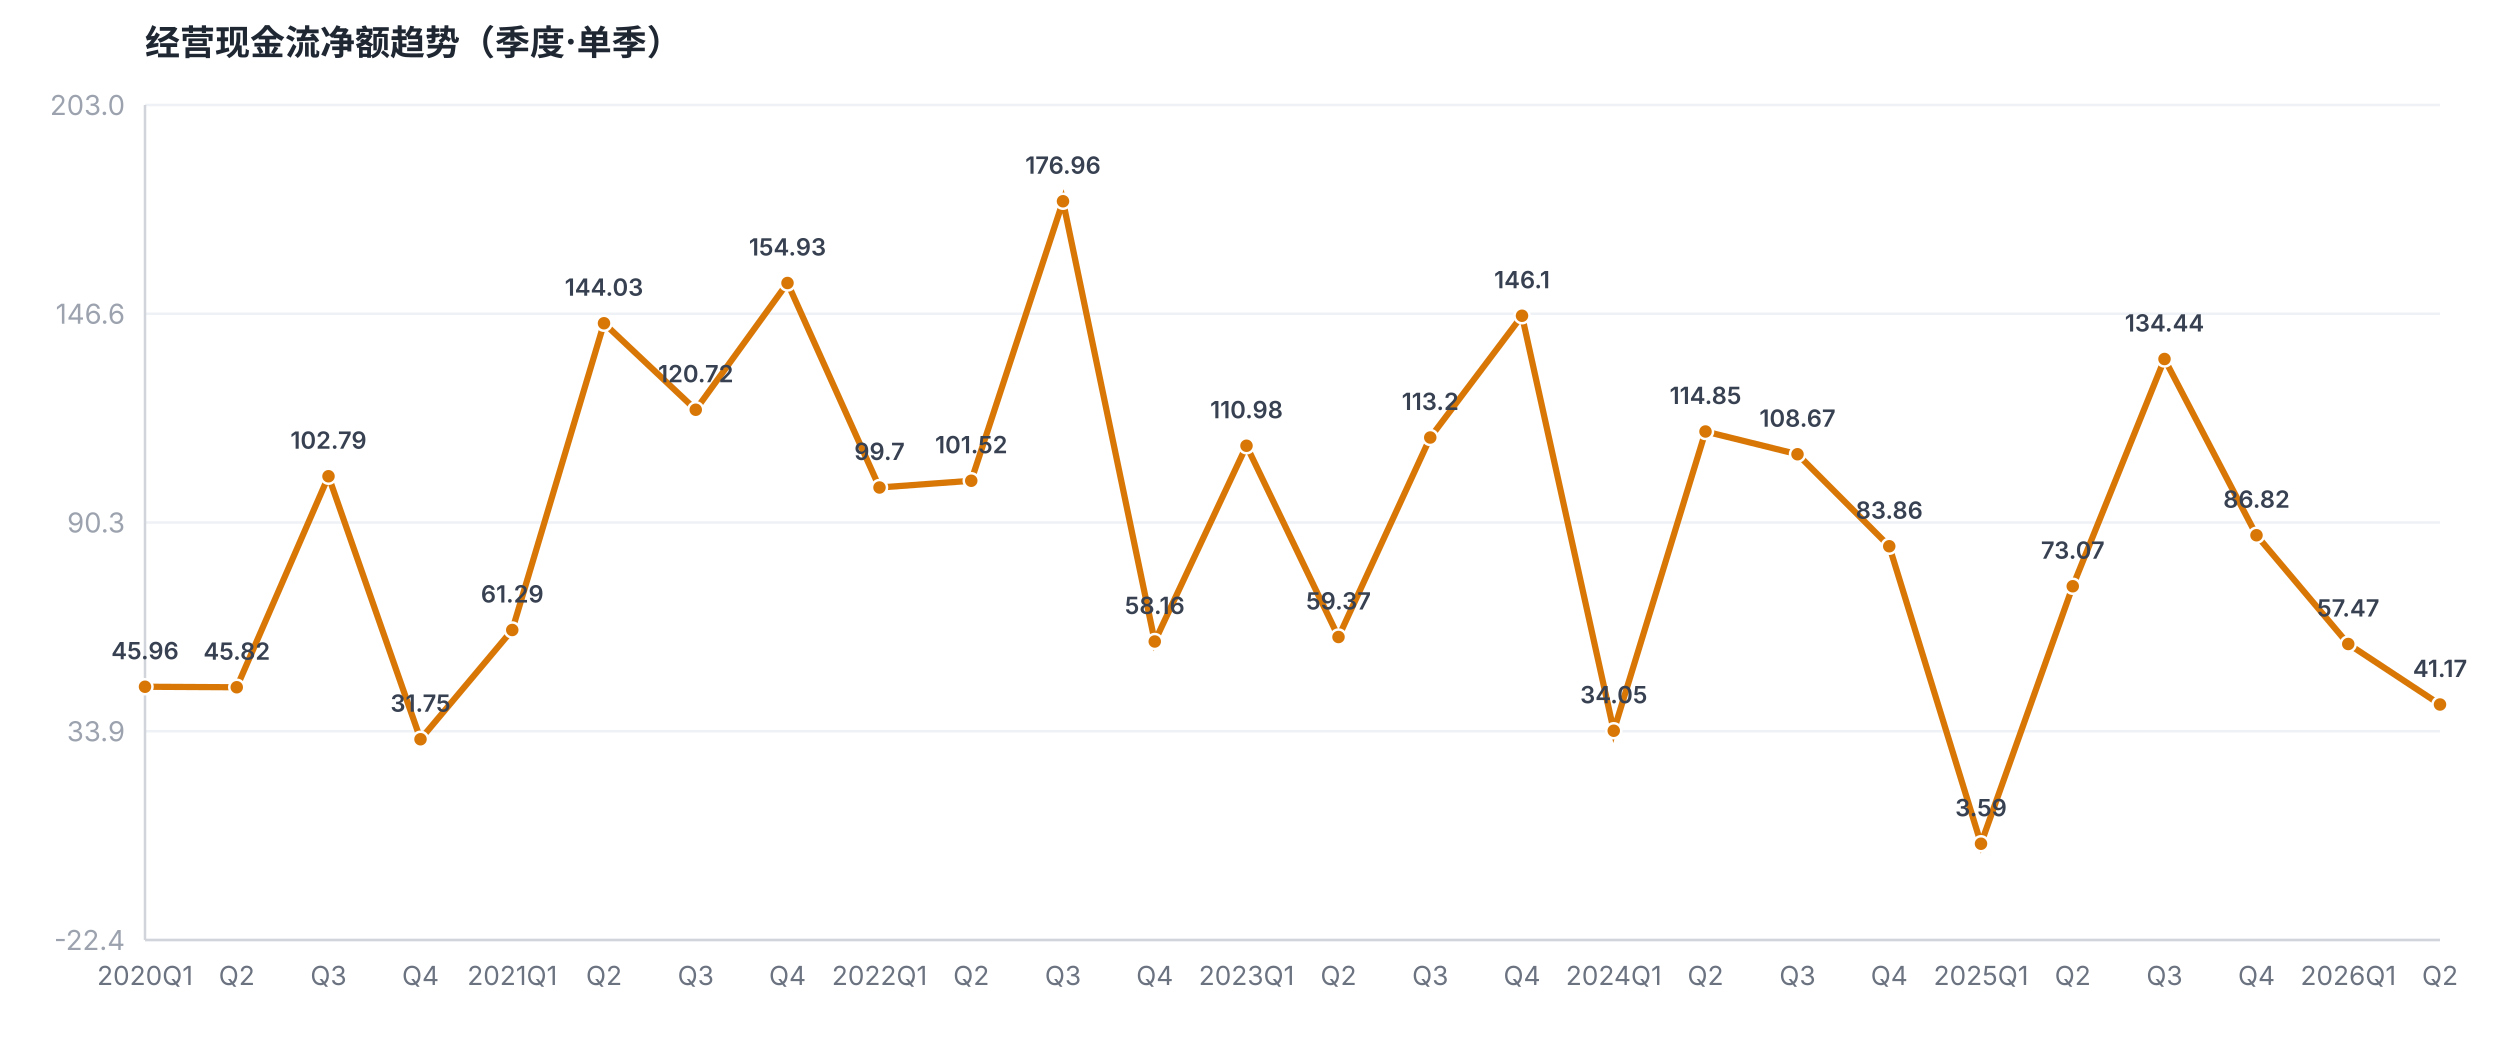
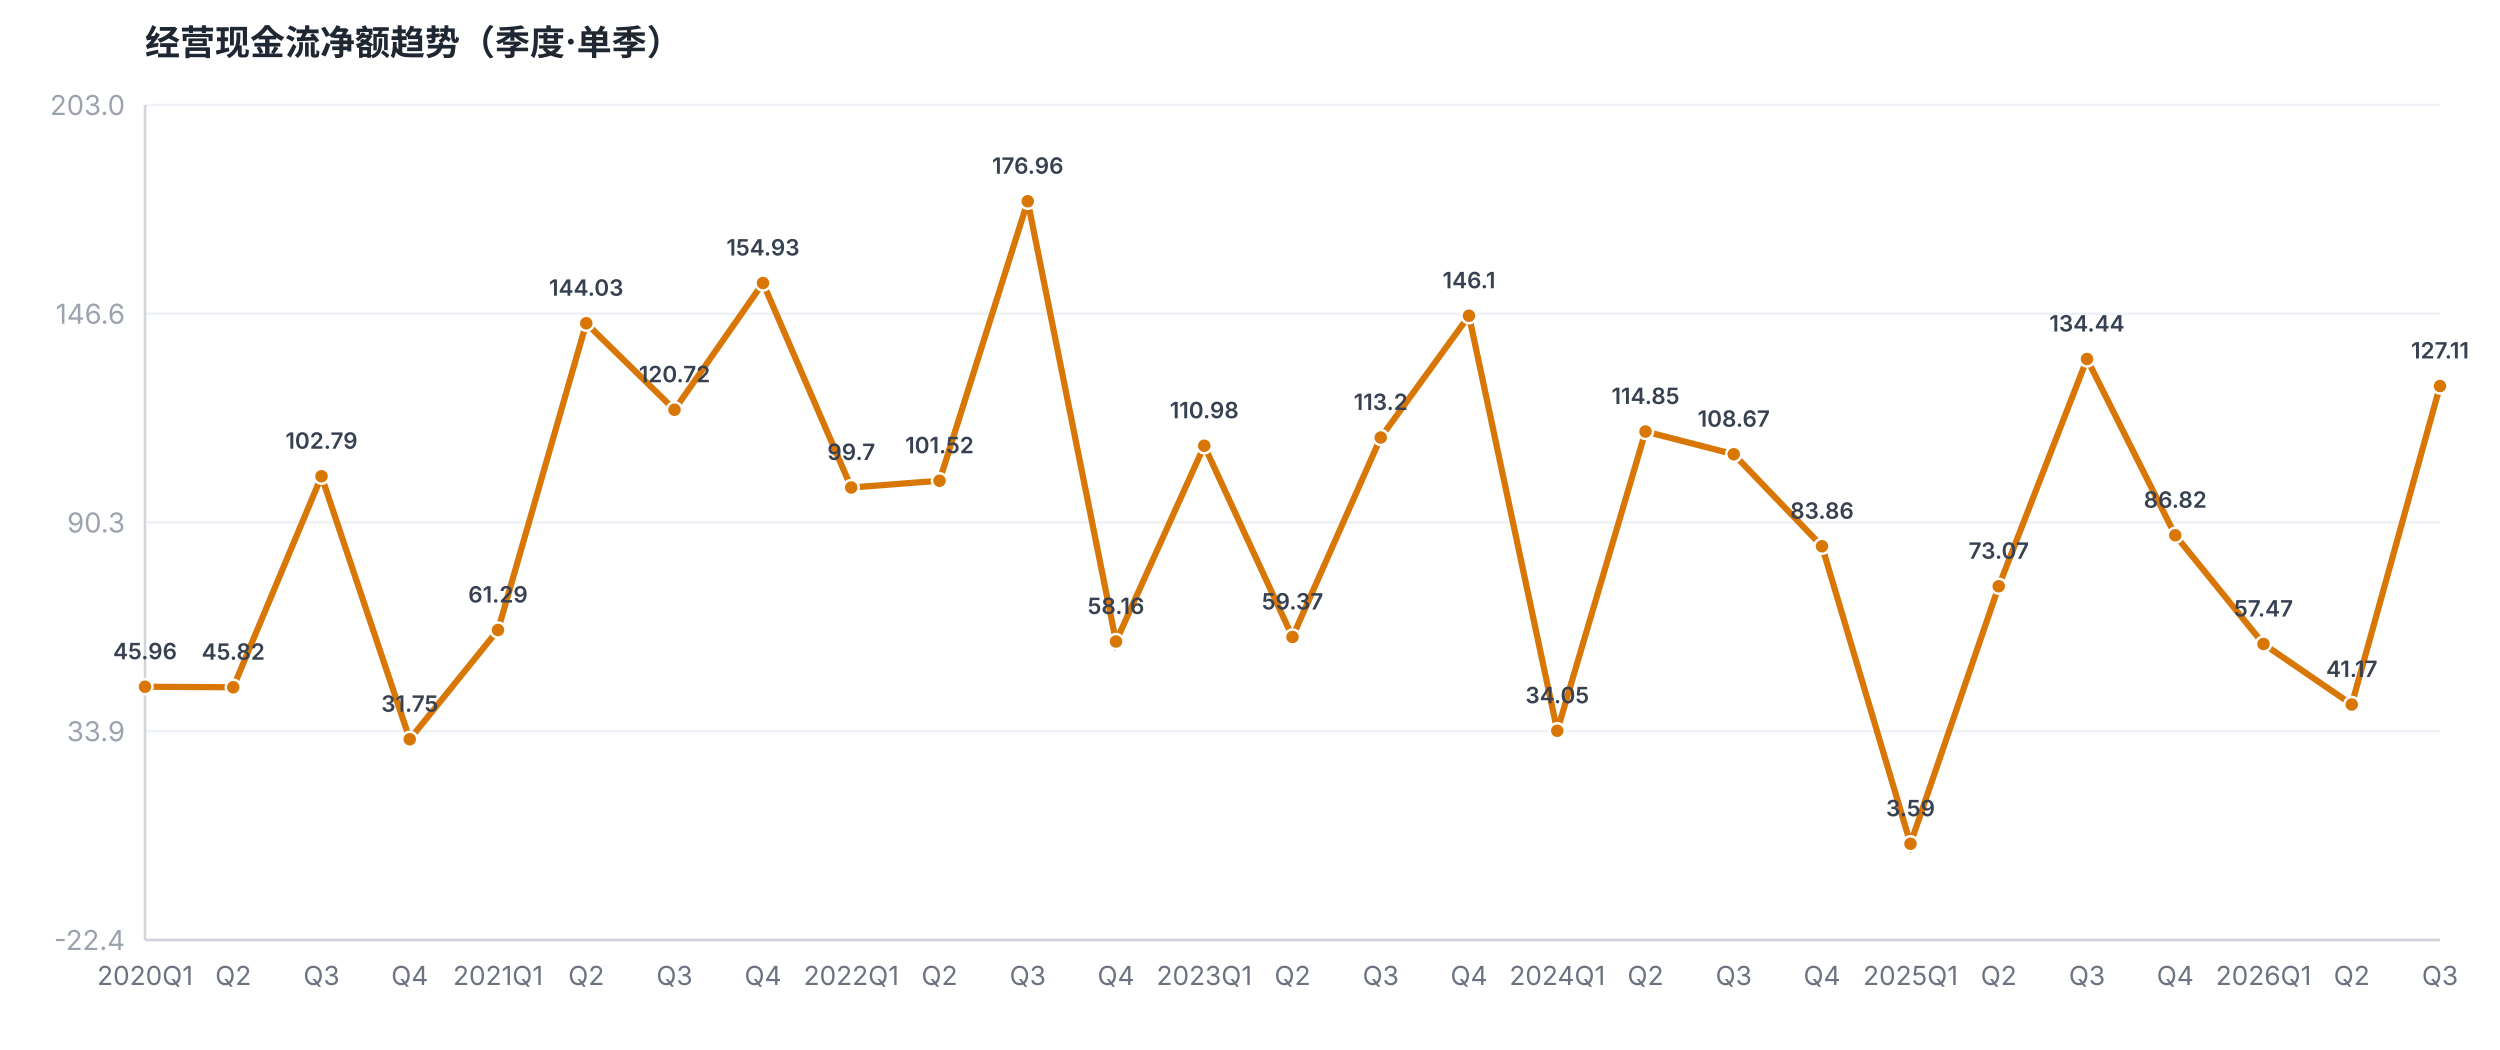
<svg xmlns="http://www.w3.org/2000/svg" viewBox="0 0 1000 420" font-family="-apple-system,Segoe UI,PingFang SC,sans-serif">
  <rect width="1000" height="420" fill="#ffffff" />
  <text x="58" y="22" fill="#1f2733" font-size="14" font-weight="700">经营现金流净额趋势（季度·单季）</text>
  <line x1="58" y1="376.0" x2="976" y2="376.0" stroke="#eef1f5" />
  <text x="50" y="380.0" font-size="11" fill="#9ca3af" text-anchor="end">-22.4</text>
  <line x1="58" y1="292.5" x2="976" y2="292.5" stroke="#eef1f5" />
  <text x="50" y="296.5" font-size="11" fill="#9ca3af" text-anchor="end">33.9</text>
  <line x1="58" y1="209.0" x2="976" y2="209.0" stroke="#eef1f5" />
  <text x="50" y="213.0" font-size="11" fill="#9ca3af" text-anchor="end">90.3</text>
  <line x1="58" y1="125.5" x2="976" y2="125.5" stroke="#eef1f5" />
  <text x="50" y="129.5" font-size="11" fill="#9ca3af" text-anchor="end">146.6</text>
  <line x1="58" y1="42.0" x2="976" y2="42.0" stroke="#eef1f5" />
  <text x="50" y="46.0" font-size="11" fill="#9ca3af" text-anchor="end">203.0</text>
  <line x1="58" y1="42" x2="58" y2="376" stroke="#d1d5db" />
  <line x1="58" y1="376" x2="976" y2="376" stroke="#d1d5db" />
  <text x="58.0" y="394.0" font-size="10.5" fill="#6b7280" text-anchor="middle">2020Q1</text>
-   <text x="94.7" y="394.0" font-size="10.5" fill="#6b7280" text-anchor="middle">Q2</text>
-   <text x="131.4" y="394.0" font-size="10.5" fill="#6b7280" text-anchor="middle">Q3</text>
-   <text x="168.2" y="394.0" font-size="10.5" fill="#6b7280" text-anchor="middle">Q4</text>
-   <text x="204.9" y="394.0" font-size="10.5" fill="#6b7280" text-anchor="middle">2021Q1</text>
-   <text x="241.6" y="394.0" font-size="10.5" fill="#6b7280" text-anchor="middle">Q2</text>
-   <text x="278.3" y="394.0" font-size="10.5" fill="#6b7280" text-anchor="middle">Q3</text>
-   <text x="315.0" y="394.0" font-size="10.5" fill="#6b7280" text-anchor="middle">Q4</text>
-   <text x="351.8" y="394.0" font-size="10.5" fill="#6b7280" text-anchor="middle">2022Q1</text>
-   <text x="388.5" y="394.0" font-size="10.5" fill="#6b7280" text-anchor="middle">Q2</text>
-   <text x="425.2" y="394.0" font-size="10.5" fill="#6b7280" text-anchor="middle">Q3</text>
-   <text x="461.9" y="394.0" font-size="10.5" fill="#6b7280" text-anchor="middle">Q4</text>
-   <text x="498.6" y="394.0" font-size="10.5" fill="#6b7280" text-anchor="middle">2023Q1</text>
-   <text x="535.4" y="394.0" font-size="10.5" fill="#6b7280" text-anchor="middle">Q2</text>
-   <text x="572.1" y="394.0" font-size="10.5" fill="#6b7280" text-anchor="middle">Q3</text>
-   <text x="608.8" y="394.0" font-size="10.5" fill="#6b7280" text-anchor="middle">Q4</text>
-   <text x="645.5" y="394.0" font-size="10.5" fill="#6b7280" text-anchor="middle">2024Q1</text>
-   <text x="682.2" y="394.0" font-size="10.5" fill="#6b7280" text-anchor="middle">Q2</text>
-   <text x="719.0" y="394.0" font-size="10.5" fill="#6b7280" text-anchor="middle">Q3</text>
-   <text x="755.7" y="394.0" font-size="10.5" fill="#6b7280" text-anchor="middle">Q4</text>
-   <text x="792.4" y="394.0" font-size="10.5" fill="#6b7280" text-anchor="middle">2025Q1</text>
-   <text x="829.1" y="394.0" font-size="10.5" fill="#6b7280" text-anchor="middle">Q2</text>
-   <text x="865.8" y="394.0" font-size="10.5" fill="#6b7280" text-anchor="middle">Q3</text>
-   <text x="902.6" y="394.0" font-size="10.5" fill="#6b7280" text-anchor="middle">Q4</text>
-   <text x="939.3" y="394.0" font-size="10.5" fill="#6b7280" text-anchor="middle">2026Q1</text>
-   <text x="976.0" y="394.0" font-size="10.5" fill="#6b7280" text-anchor="middle">Q2</text>
-   <path d="M58.0 274.7 L94.7 274.9 L131.4 190.5 L168.2 295.7 L204.9 252.0 L241.6 129.3 L278.3 163.9 L315.0 113.2 L351.8 195.0 L388.5 192.3 L425.2 80.5 L461.9 256.6 L498.6 178.3 L535.4 254.8 L572.1 175.0 L608.8 126.3 L645.5 292.3 L682.2 172.6 L719.0 181.7 L755.7 218.5 L792.4 337.5 L829.1 234.5 L865.8 143.6 L902.6 214.1 L939.3 257.6 L976.0 281.8" fill="none" stroke="#d97706" stroke-width="2.5" />
+   <text x="93.3" y="394.0" font-size="10.5" fill="#6b7280" text-anchor="middle">Q2</text>
+   <text x="128.6" y="394.0" font-size="10.5" fill="#6b7280" text-anchor="middle">Q3</text>
+   <text x="163.9" y="394.0" font-size="10.5" fill="#6b7280" text-anchor="middle">Q4</text>
+   <text x="199.2" y="394.0" font-size="10.5" fill="#6b7280" text-anchor="middle">2021Q1</text>
+   <text x="234.5" y="394.0" font-size="10.5" fill="#6b7280" text-anchor="middle">Q2</text>
+   <text x="269.8" y="394.0" font-size="10.5" fill="#6b7280" text-anchor="middle">Q3</text>
+   <text x="305.2" y="394.0" font-size="10.5" fill="#6b7280" text-anchor="middle">Q4</text>
+   <text x="340.5" y="394.0" font-size="10.5" fill="#6b7280" text-anchor="middle">2022Q1</text>
+   <text x="375.8" y="394.0" font-size="10.5" fill="#6b7280" text-anchor="middle">Q2</text>
+   <text x="411.1" y="394.0" font-size="10.5" fill="#6b7280" text-anchor="middle">Q3</text>
+   <text x="446.4" y="394.0" font-size="10.5" fill="#6b7280" text-anchor="middle">Q4</text>
+   <text x="481.7" y="394.0" font-size="10.5" fill="#6b7280" text-anchor="middle">2023Q1</text>
+   <text x="517.0" y="394.0" font-size="10.5" fill="#6b7280" text-anchor="middle">Q2</text>
+   <text x="552.3" y="394.0" font-size="10.5" fill="#6b7280" text-anchor="middle">Q3</text>
+   <text x="587.6" y="394.0" font-size="10.5" fill="#6b7280" text-anchor="middle">Q4</text>
+   <text x="622.9" y="394.0" font-size="10.5" fill="#6b7280" text-anchor="middle">2024Q1</text>
+   <text x="658.2" y="394.0" font-size="10.5" fill="#6b7280" text-anchor="middle">Q2</text>
+   <text x="693.5" y="394.0" font-size="10.5" fill="#6b7280" text-anchor="middle">Q3</text>
+   <text x="728.8" y="394.0" font-size="10.5" fill="#6b7280" text-anchor="middle">Q4</text>
+   <text x="764.2" y="394.0" font-size="10.5" fill="#6b7280" text-anchor="middle">2025Q1</text>
+   <text x="799.5" y="394.0" font-size="10.5" fill="#6b7280" text-anchor="middle">Q2</text>
+   <text x="834.8" y="394.0" font-size="10.5" fill="#6b7280" text-anchor="middle">Q3</text>
+   <text x="870.1" y="394.0" font-size="10.5" fill="#6b7280" text-anchor="middle">Q4</text>
+   <text x="905.4" y="394.0" font-size="10.5" fill="#6b7280" text-anchor="middle">2026Q1</text>
+   <text x="940.7" y="394.0" font-size="10.5" fill="#6b7280" text-anchor="middle">Q2</text>
+   <text x="976.0" y="394.0" font-size="10.5" fill="#6b7280" text-anchor="middle">Q3</text>
+   <path d="M58.0 274.7 L93.3 274.9 L128.6 190.5 L163.9 295.7 L199.2 252.0 L234.5 129.3 L269.8 163.9 L305.2 113.2 L340.5 195.0 L375.8 192.3 L411.1 80.5 L446.4 256.6 L481.7 178.3 L517.0 254.8 L552.3 175.0 L587.6 126.3 L622.9 292.3 L658.2 172.6 L693.5 181.7 L728.8 218.5 L764.2 337.5 L799.5 234.5 L834.8 143.6 L870.1 214.1 L905.4 257.6 L940.7 281.8 L976.0 154.4" fill="none" stroke="#d97706" stroke-width="2.5" />
  <circle cx="58.0" cy="274.7" r="3" fill="#d97706" stroke="#fff" stroke-width="1" />
-   <text x="58.0" y="263.7" font-size="9.5" font-weight="600" fill="#374151" text-anchor="middle">45.96</text>
-   <circle cx="94.7" cy="274.9" r="3" fill="#d97706" stroke="#fff" stroke-width="1" />
-   <text x="94.7" y="263.9" font-size="9.5" font-weight="600" fill="#374151" text-anchor="middle">45.82</text>
-   <circle cx="131.4" cy="190.5" r="3" fill="#d97706" stroke="#fff" stroke-width="1" />
-   <text x="131.4" y="179.5" font-size="9.5" font-weight="600" fill="#374151" text-anchor="middle">102.79</text>
-   <circle cx="168.2" cy="295.7" r="3" fill="#d97706" stroke="#fff" stroke-width="1" />
-   <text x="168.2" y="284.7" font-size="9.5" font-weight="600" fill="#374151" text-anchor="middle">31.75</text>
-   <circle cx="204.9" cy="252.0" r="3" fill="#d97706" stroke="#fff" stroke-width="1" />
-   <text x="204.9" y="241.0" font-size="9.5" font-weight="600" fill="#374151" text-anchor="middle">61.29</text>
-   <circle cx="241.6" cy="129.3" r="3" fill="#d97706" stroke="#fff" stroke-width="1" />
-   <text x="241.6" y="118.3" font-size="9.5" font-weight="600" fill="#374151" text-anchor="middle">144.03</text>
-   <circle cx="278.3" cy="163.9" r="3" fill="#d97706" stroke="#fff" stroke-width="1" />
-   <text x="278.3" y="152.9" font-size="9.5" font-weight="600" fill="#374151" text-anchor="middle">120.72</text>
-   <circle cx="315.0" cy="113.2" r="3" fill="#d97706" stroke="#fff" stroke-width="1" />
-   <text x="315.0" y="102.2" font-size="9.5" font-weight="600" fill="#374151" text-anchor="middle">154.93</text>
-   <circle cx="351.8" cy="195.0" r="3" fill="#d97706" stroke="#fff" stroke-width="1" />
-   <text x="351.8" y="184.0" font-size="9.5" font-weight="600" fill="#374151" text-anchor="middle">99.7</text>
-   <circle cx="388.5" cy="192.3" r="3" fill="#d97706" stroke="#fff" stroke-width="1" />
-   <text x="388.5" y="181.3" font-size="9.5" font-weight="600" fill="#374151" text-anchor="middle">101.52</text>
-   <circle cx="425.2" cy="80.5" r="3" fill="#d97706" stroke="#fff" stroke-width="1" />
-   <text x="425.2" y="69.5" font-size="9.5" font-weight="600" fill="#374151" text-anchor="middle">176.96</text>
-   <circle cx="461.9" cy="256.6" r="3" fill="#d97706" stroke="#fff" stroke-width="1" />
-   <text x="461.9" y="245.6" font-size="9.5" font-weight="600" fill="#374151" text-anchor="middle">58.16</text>
-   <circle cx="498.6" cy="178.3" r="3" fill="#d97706" stroke="#fff" stroke-width="1" />
-   <text x="498.6" y="167.3" font-size="9.5" font-weight="600" fill="#374151" text-anchor="middle">110.98</text>
-   <circle cx="535.4" cy="254.8" r="3" fill="#d97706" stroke="#fff" stroke-width="1" />
-   <text x="535.4" y="243.8" font-size="9.5" font-weight="600" fill="#374151" text-anchor="middle">59.37</text>
-   <circle cx="572.1" cy="175.0" r="3" fill="#d97706" stroke="#fff" stroke-width="1" />
-   <text x="572.1" y="164.0" font-size="9.5" font-weight="600" fill="#374151" text-anchor="middle">113.2</text>
-   <circle cx="608.8" cy="126.3" r="3" fill="#d97706" stroke="#fff" stroke-width="1" />
-   <text x="608.8" y="115.3" font-size="9.5" font-weight="600" fill="#374151" text-anchor="middle">146.1</text>
-   <circle cx="645.5" cy="292.3" r="3" fill="#d97706" stroke="#fff" stroke-width="1" />
-   <text x="645.5" y="281.3" font-size="9.5" font-weight="600" fill="#374151" text-anchor="middle">34.05</text>
-   <circle cx="682.2" cy="172.6" r="3" fill="#d97706" stroke="#fff" stroke-width="1" />
-   <text x="682.2" y="161.6" font-size="9.5" font-weight="600" fill="#374151" text-anchor="middle">114.85</text>
-   <circle cx="719.0" cy="181.7" r="3" fill="#d97706" stroke="#fff" stroke-width="1" />
-   <text x="719.0" y="170.7" font-size="9.5" font-weight="600" fill="#374151" text-anchor="middle">108.67</text>
-   <circle cx="755.7" cy="218.5" r="3" fill="#d97706" stroke="#fff" stroke-width="1" />
-   <text x="755.7" y="207.5" font-size="9.5" font-weight="600" fill="#374151" text-anchor="middle">83.86</text>
-   <circle cx="792.4" cy="337.5" r="3" fill="#d97706" stroke="#fff" stroke-width="1" />
-   <text x="792.4" y="326.5" font-size="9.5" font-weight="600" fill="#374151" text-anchor="middle">3.59</text>
-   <circle cx="829.1" cy="234.5" r="3" fill="#d97706" stroke="#fff" stroke-width="1" />
-   <text x="829.1" y="223.5" font-size="9.5" font-weight="600" fill="#374151" text-anchor="middle">73.07</text>
-   <circle cx="865.8" cy="143.6" r="3" fill="#d97706" stroke="#fff" stroke-width="1" />
-   <text x="865.8" y="132.6" font-size="9.5" font-weight="600" fill="#374151" text-anchor="middle">134.44</text>
-   <circle cx="902.6" cy="214.1" r="3" fill="#d97706" stroke="#fff" stroke-width="1" />
-   <text x="902.6" y="203.1" font-size="9.5" font-weight="600" fill="#374151" text-anchor="middle">86.82</text>
-   <circle cx="939.3" cy="257.6" r="3" fill="#d97706" stroke="#fff" stroke-width="1" />
-   <text x="939.3" y="246.6" font-size="9.5" font-weight="600" fill="#374151" text-anchor="middle">57.47</text>
-   <circle cx="976.0" cy="281.8" r="3" fill="#d97706" stroke="#fff" stroke-width="1" />
-   <text x="976.0" y="270.8" font-size="9.5" font-weight="600" fill="#374151" text-anchor="middle">41.17</text>
+   <text x="58.0" y="263.7" font-size="9" font-weight="600" fill="#374151" text-anchor="middle">45.96</text>
+   <circle cx="93.3" cy="274.9" r="3" fill="#d97706" stroke="#fff" stroke-width="1" />
+   <text x="93.3" y="263.9" font-size="9" font-weight="600" fill="#374151" text-anchor="middle">45.82</text>
+   <circle cx="128.6" cy="190.5" r="3" fill="#d97706" stroke="#fff" stroke-width="1" />
+   <text x="128.6" y="179.5" font-size="9" font-weight="600" fill="#374151" text-anchor="middle">102.79</text>
+   <circle cx="163.9" cy="295.7" r="3" fill="#d97706" stroke="#fff" stroke-width="1" />
+   <text x="163.9" y="284.7" font-size="9" font-weight="600" fill="#374151" text-anchor="middle">31.75</text>
+   <circle cx="199.2" cy="252.0" r="3" fill="#d97706" stroke="#fff" stroke-width="1" />
+   <text x="199.2" y="241.0" font-size="9" font-weight="600" fill="#374151" text-anchor="middle">61.29</text>
+   <circle cx="234.5" cy="129.3" r="3" fill="#d97706" stroke="#fff" stroke-width="1" />
+   <text x="234.5" y="118.3" font-size="9" font-weight="600" fill="#374151" text-anchor="middle">144.03</text>
+   <circle cx="269.8" cy="163.9" r="3" fill="#d97706" stroke="#fff" stroke-width="1" />
+   <text x="269.8" y="152.9" font-size="9" font-weight="600" fill="#374151" text-anchor="middle">120.72</text>
+   <circle cx="305.2" cy="113.2" r="3" fill="#d97706" stroke="#fff" stroke-width="1" />
+   <text x="305.2" y="102.2" font-size="9" font-weight="600" fill="#374151" text-anchor="middle">154.93</text>
+   <circle cx="340.5" cy="195.0" r="3" fill="#d97706" stroke="#fff" stroke-width="1" />
+   <text x="340.5" y="184.0" font-size="9" font-weight="600" fill="#374151" text-anchor="middle">99.7</text>
+   <circle cx="375.8" cy="192.3" r="3" fill="#d97706" stroke="#fff" stroke-width="1" />
+   <text x="375.8" y="181.3" font-size="9" font-weight="600" fill="#374151" text-anchor="middle">101.52</text>
+   <circle cx="411.1" cy="80.5" r="3" fill="#d97706" stroke="#fff" stroke-width="1" />
+   <text x="411.1" y="69.5" font-size="9" font-weight="600" fill="#374151" text-anchor="middle">176.96</text>
+   <circle cx="446.4" cy="256.6" r="3" fill="#d97706" stroke="#fff" stroke-width="1" />
+   <text x="446.4" y="245.6" font-size="9" font-weight="600" fill="#374151" text-anchor="middle">58.16</text>
+   <circle cx="481.7" cy="178.3" r="3" fill="#d97706" stroke="#fff" stroke-width="1" />
+   <text x="481.7" y="167.3" font-size="9" font-weight="600" fill="#374151" text-anchor="middle">110.98</text>
+   <circle cx="517.0" cy="254.8" r="3" fill="#d97706" stroke="#fff" stroke-width="1" />
+   <text x="517.0" y="243.8" font-size="9" font-weight="600" fill="#374151" text-anchor="middle">59.37</text>
+   <circle cx="552.3" cy="175.0" r="3" fill="#d97706" stroke="#fff" stroke-width="1" />
+   <text x="552.3" y="164.0" font-size="9" font-weight="600" fill="#374151" text-anchor="middle">113.2</text>
+   <circle cx="587.6" cy="126.3" r="3" fill="#d97706" stroke="#fff" stroke-width="1" />
+   <text x="587.6" y="115.3" font-size="9" font-weight="600" fill="#374151" text-anchor="middle">146.1</text>
+   <circle cx="622.9" cy="292.3" r="3" fill="#d97706" stroke="#fff" stroke-width="1" />
+   <text x="622.9" y="281.3" font-size="9" font-weight="600" fill="#374151" text-anchor="middle">34.05</text>
+   <circle cx="658.2" cy="172.6" r="3" fill="#d97706" stroke="#fff" stroke-width="1" />
+   <text x="658.2" y="161.6" font-size="9" font-weight="600" fill="#374151" text-anchor="middle">114.85</text>
+   <circle cx="693.5" cy="181.7" r="3" fill="#d97706" stroke="#fff" stroke-width="1" />
+   <text x="693.5" y="170.7" font-size="9" font-weight="600" fill="#374151" text-anchor="middle">108.67</text>
+   <circle cx="728.8" cy="218.5" r="3" fill="#d97706" stroke="#fff" stroke-width="1" />
+   <text x="728.8" y="207.5" font-size="9" font-weight="600" fill="#374151" text-anchor="middle">83.86</text>
+   <circle cx="764.2" cy="337.5" r="3" fill="#d97706" stroke="#fff" stroke-width="1" />
+   <text x="764.2" y="326.5" font-size="9" font-weight="600" fill="#374151" text-anchor="middle">3.59</text>
+   <circle cx="799.5" cy="234.5" r="3" fill="#d97706" stroke="#fff" stroke-width="1" />
+   <text x="799.5" y="223.5" font-size="9" font-weight="600" fill="#374151" text-anchor="middle">73.07</text>
+   <circle cx="834.8" cy="143.6" r="3" fill="#d97706" stroke="#fff" stroke-width="1" />
+   <text x="834.8" y="132.6" font-size="9" font-weight="600" fill="#374151" text-anchor="middle">134.44</text>
+   <circle cx="870.1" cy="214.1" r="3" fill="#d97706" stroke="#fff" stroke-width="1" />
+   <text x="870.1" y="203.1" font-size="9" font-weight="600" fill="#374151" text-anchor="middle">86.82</text>
+   <circle cx="905.4" cy="257.6" r="3" fill="#d97706" stroke="#fff" stroke-width="1" />
+   <text x="905.4" y="246.6" font-size="9" font-weight="600" fill="#374151" text-anchor="middle">57.47</text>
+   <circle cx="940.7" cy="281.8" r="3" fill="#d97706" stroke="#fff" stroke-width="1" />
+   <text x="940.7" y="270.8" font-size="9" font-weight="600" fill="#374151" text-anchor="middle">41.17</text>
+   <circle cx="976.0" cy="154.4" r="3" fill="#d97706" stroke="#fff" stroke-width="1" />
+   <text x="976.0" y="143.4" font-size="9" font-weight="600" fill="#374151" text-anchor="middle">127.11</text>
</svg>
